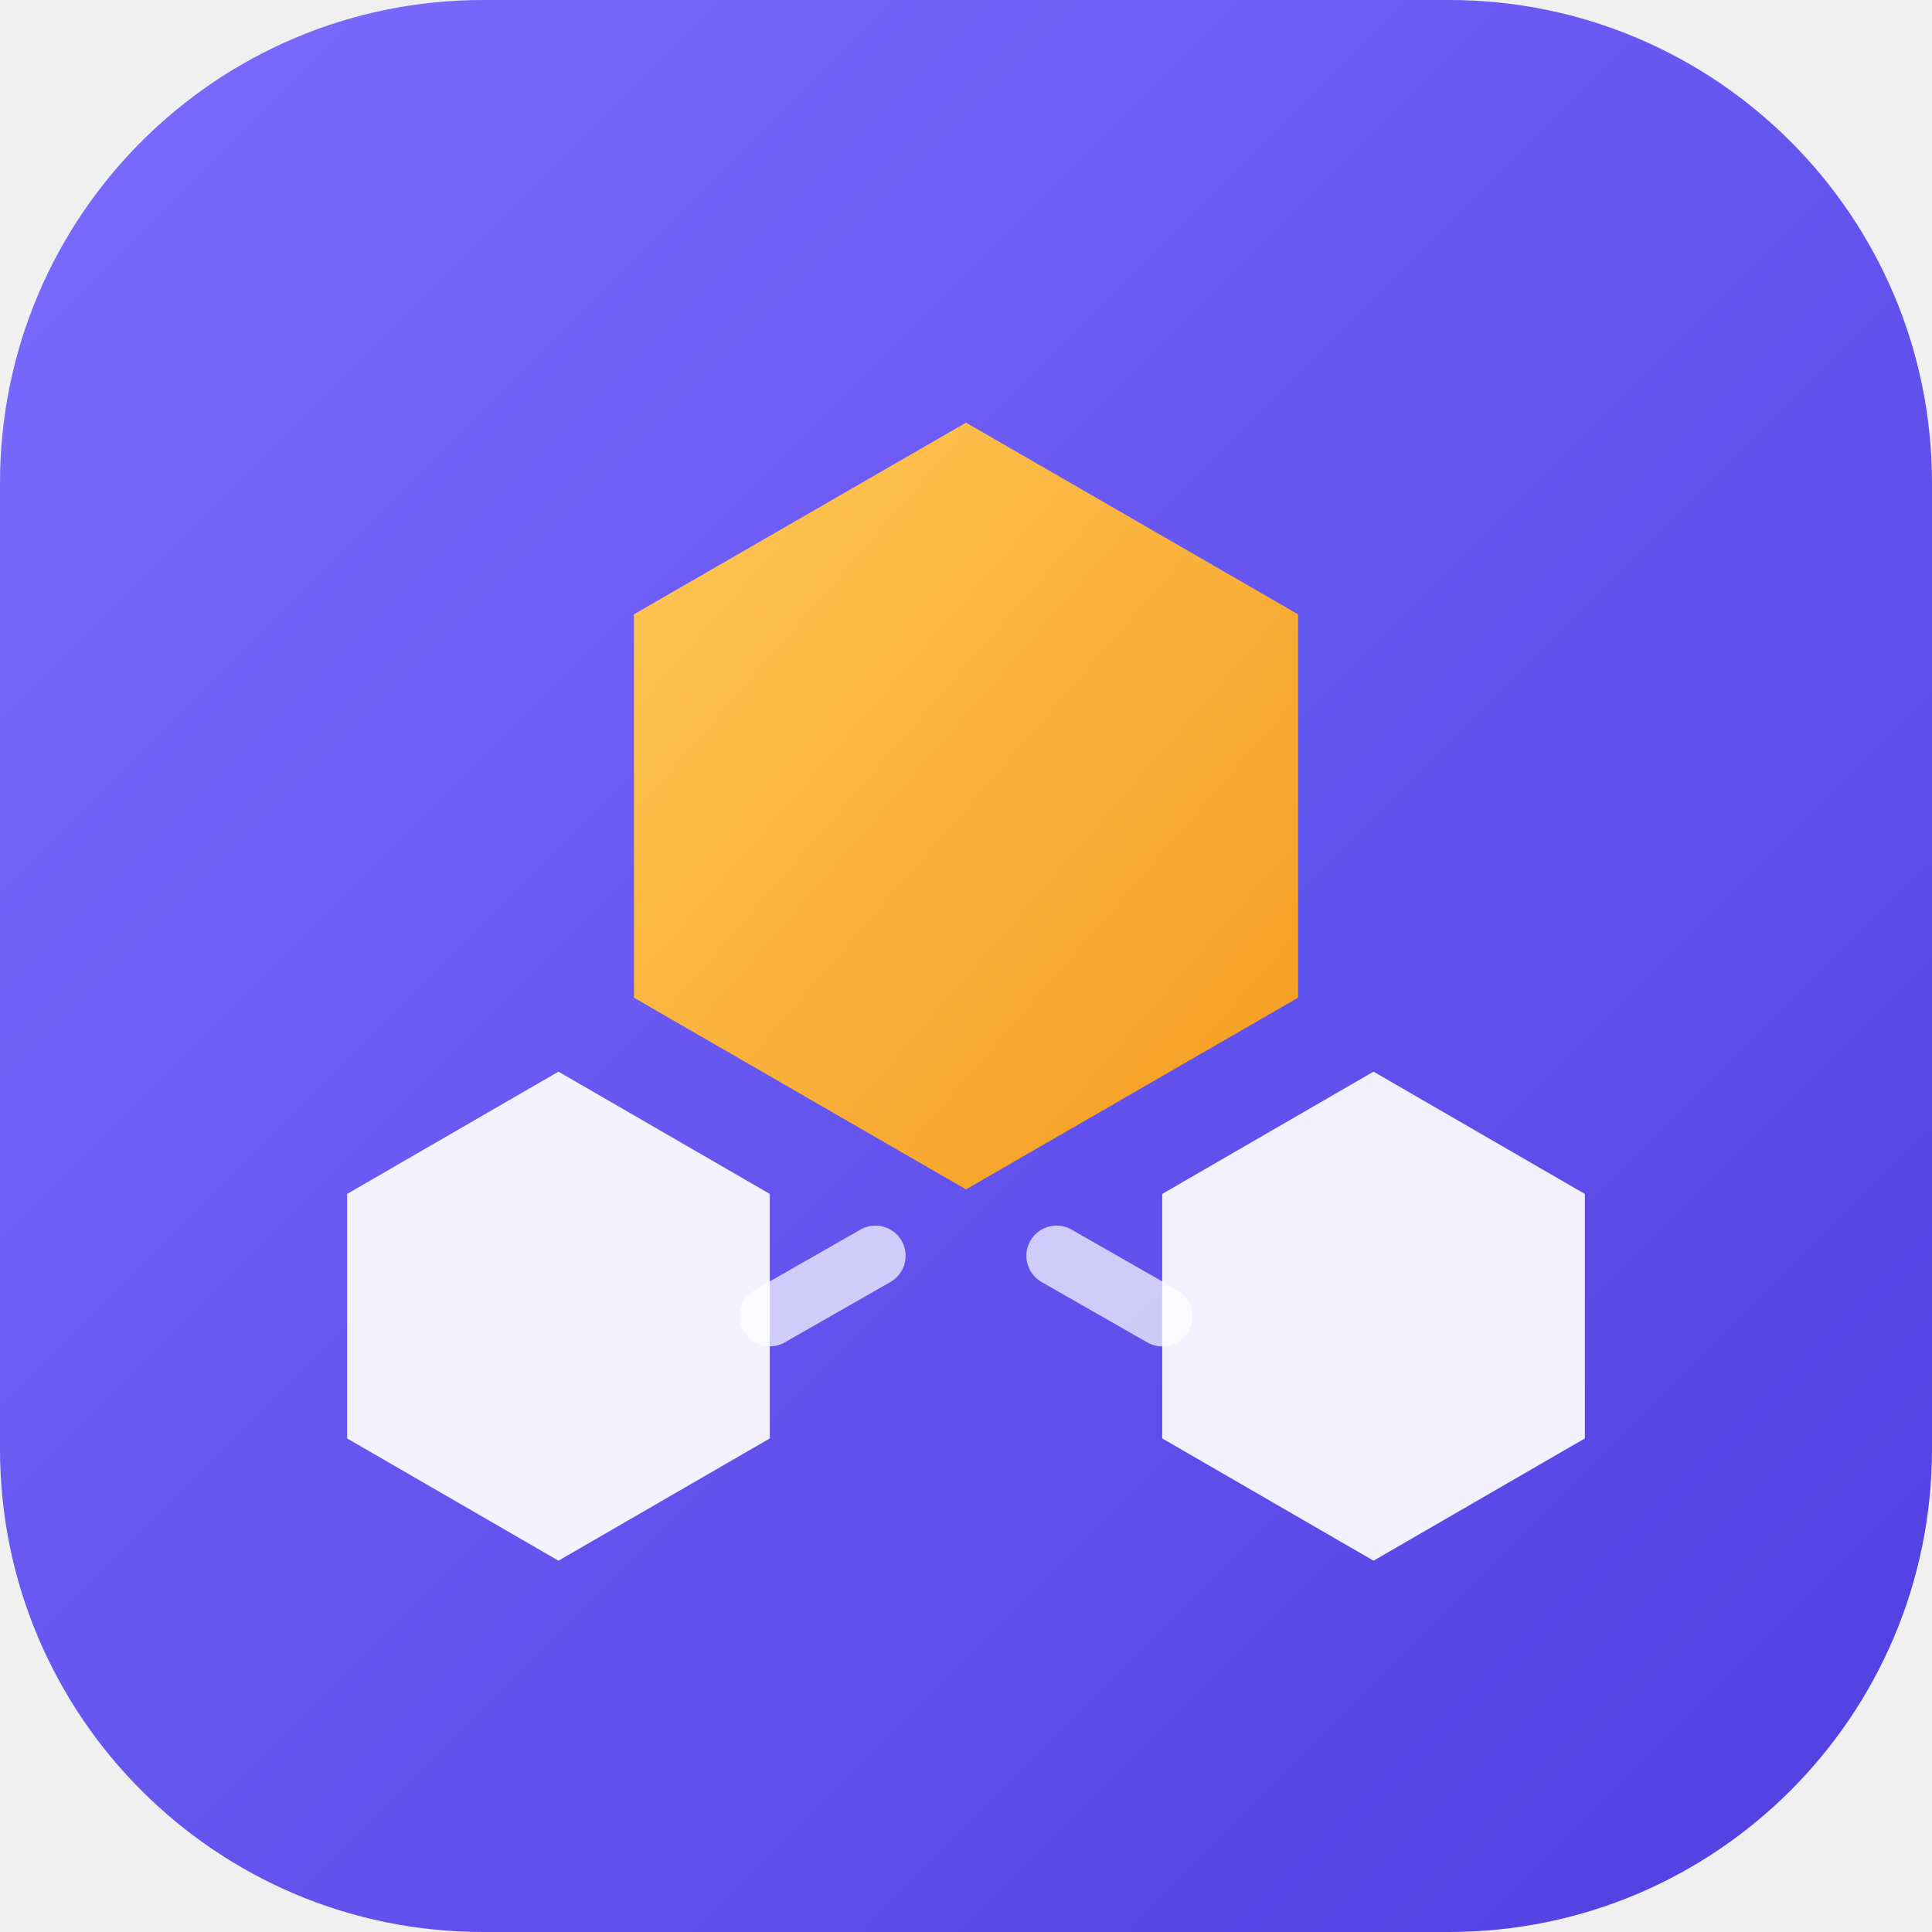
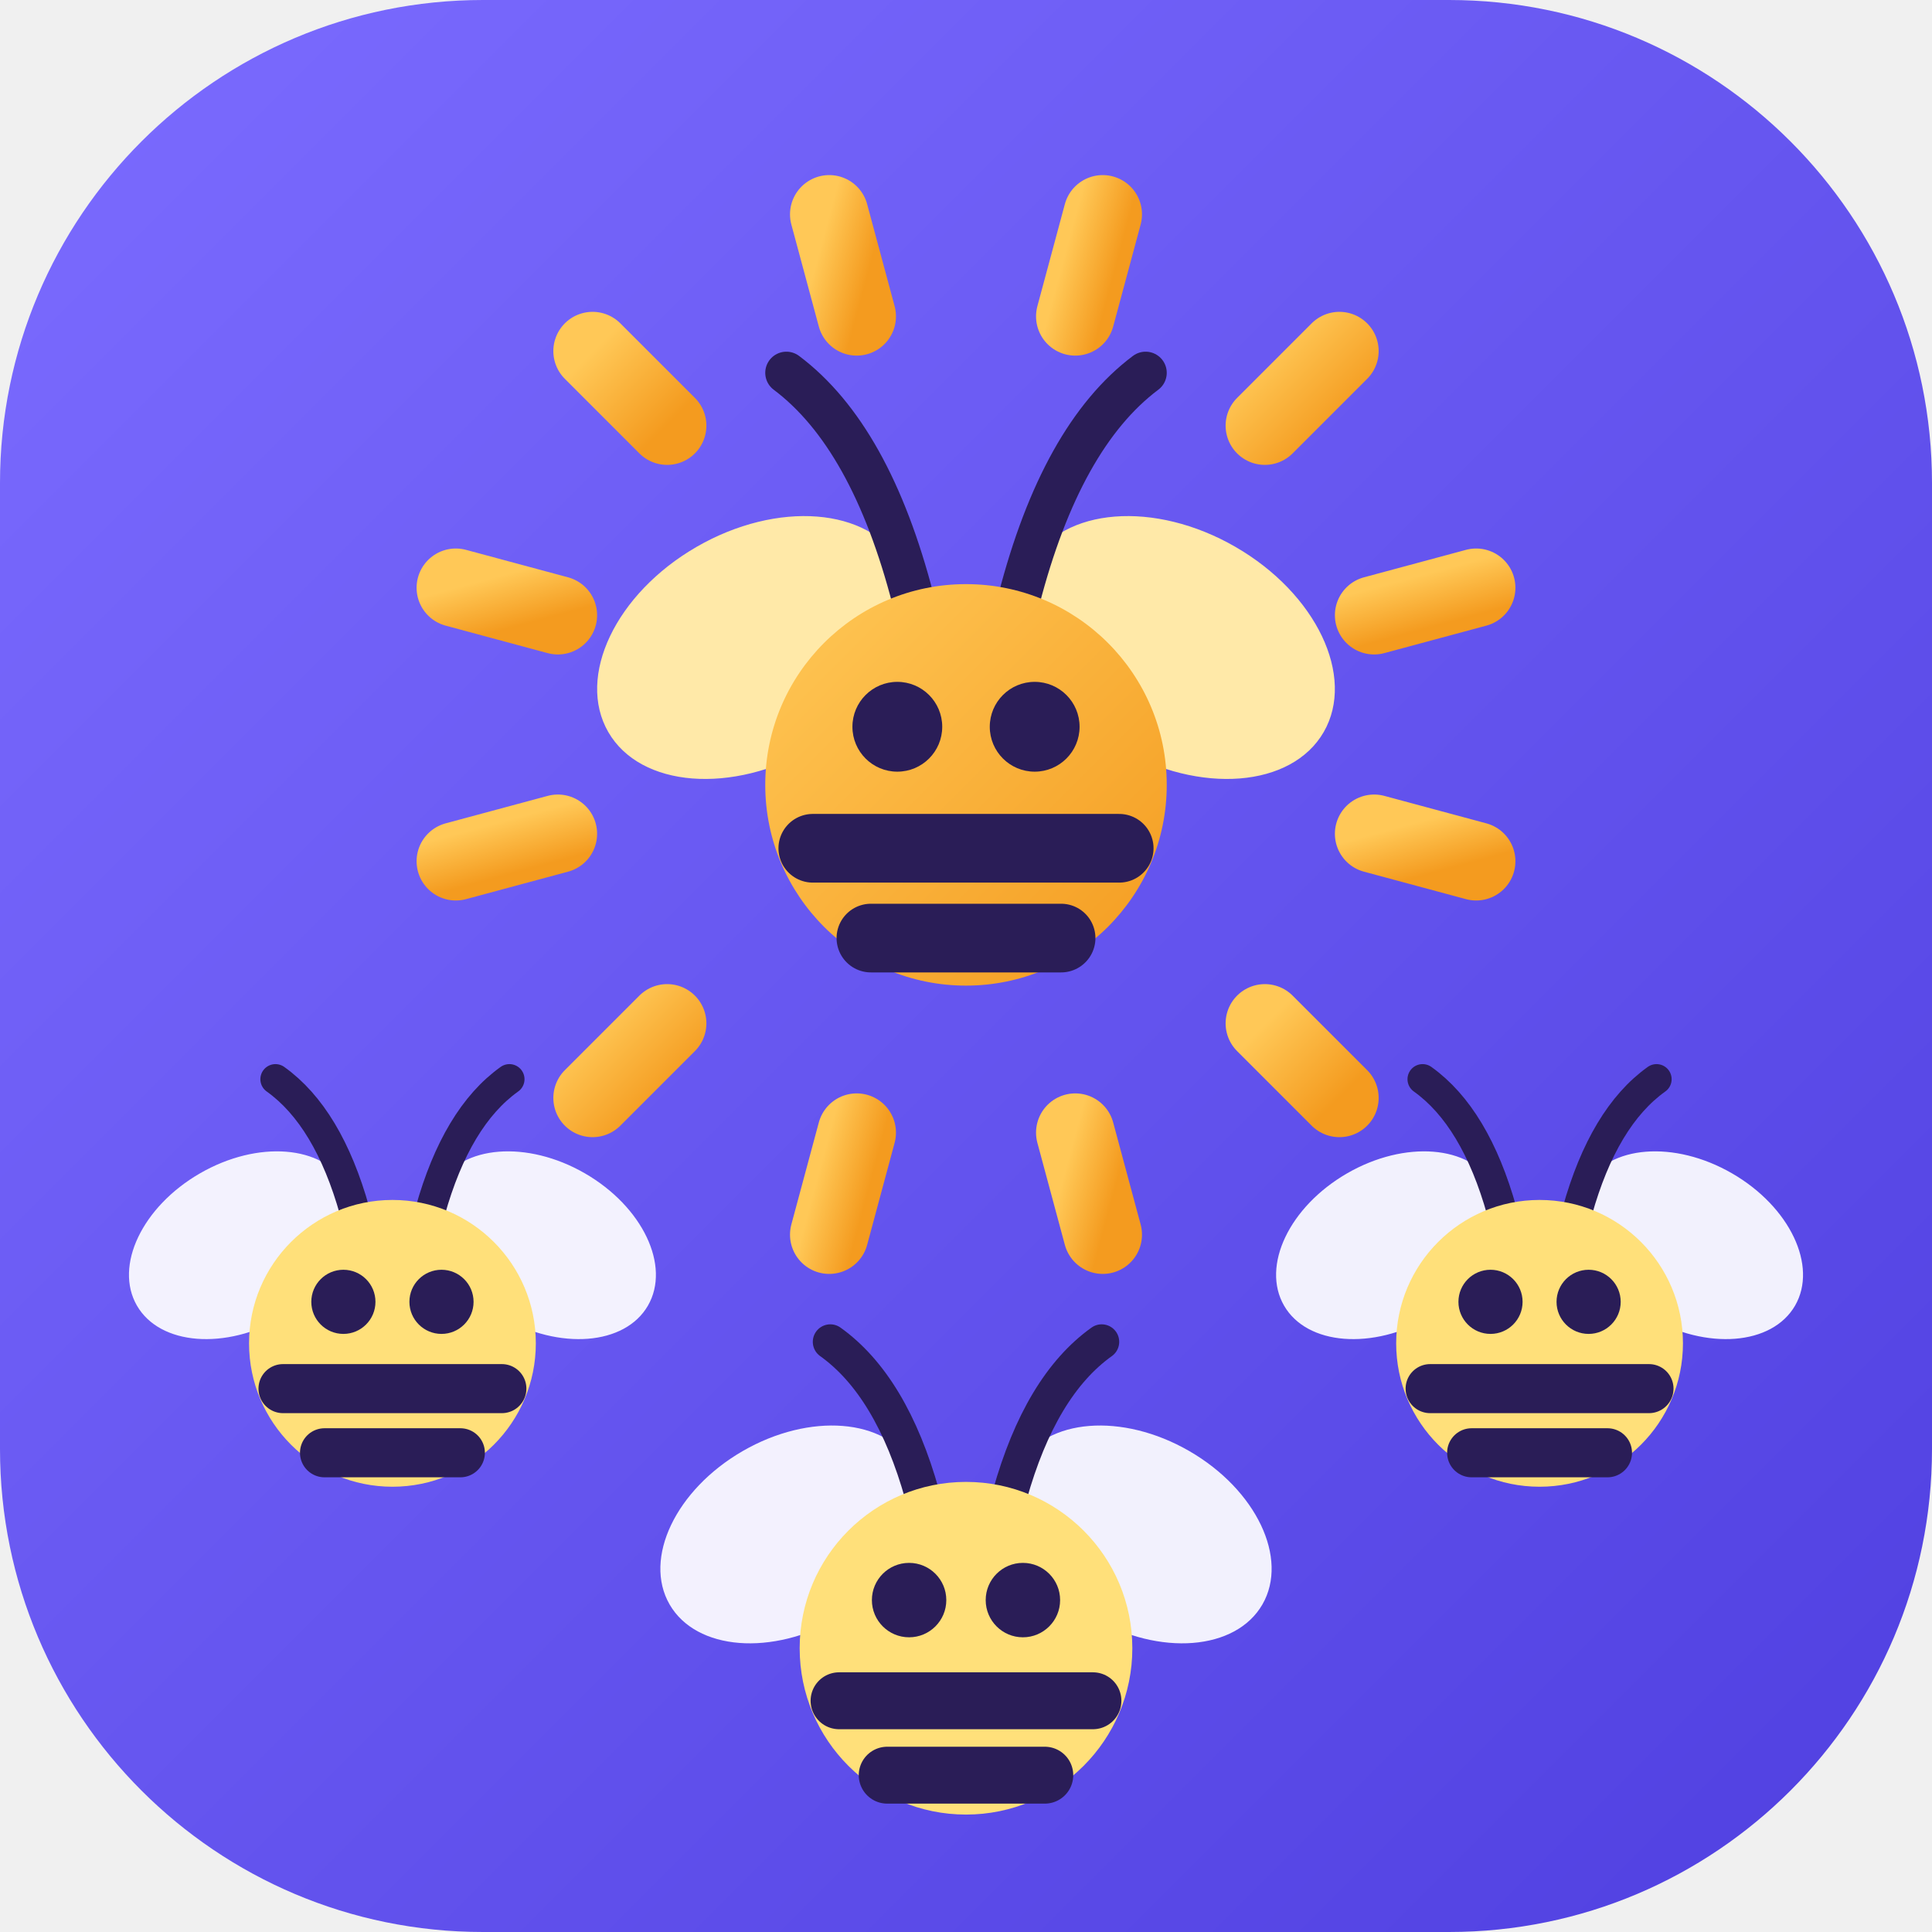
<svg xmlns="http://www.w3.org/2000/svg" viewBox="0 0 64 64">
  <defs>
    <linearGradient id="a" x1="0" y1="0" x2="1" y2="1">
      <stop offset="0" stop-color="#7C6CFF" />
      <stop offset="1" stop-color="#4F3FE0" />
    </linearGradient>
    <linearGradient id="b" x1="0" y1="0" x2="1" y2="1">
      <stop offset="0" stop-color="#FFC857" />
      <stop offset="1" stop-color="#F49B1F" />
    </linearGradient>
  </defs>
  <rect width="64" height="64" rx="16" fill="url(#a)" />
-   <path d="M32 14l11 6.35v12.7L32 39.4l-11-6.35v-12.7z" fill="url(#b)" />
-   <path d="M18.5 35.5l7 4.05v8.1l-7 4.05-7-4.05v-8.1z" fill="#fff" fill-opacity=".92" />
-   <path d="M45.5 35.5l7 4.05v8.1l-7 4.05-7-4.05v-8.1z" fill="#fff" fill-opacity=".92" />
-   <path d="M25.5 43.6L29 41.6M38.5 43.6L35 41.6" stroke="#fff" stroke-opacity=".7" stroke-width="2" stroke-linecap="round" />
+   <g stroke="url(#b)" stroke-width="2.6" stroke-linecap="round">
+     <path d="M45.52 27.62L48.90 28.53" />
+     <path d="M41.90 33.90L44.37 36.37" />
+     <path d="M35.62 37.52L36.53 40.90" />
+     <path d="M28.38 37.52L27.47 40.90" />
+     <path d="M22.10 33.90L19.63 36.37" />
+     <path d="M18.48 27.62L15.10 28.53" />
+     <path d="M18.48 20.38L15.10 19.47" />
+     <path d="M22.10 14.10L19.63 11.63" />
+     <path d="M28.38 10.48L27.47 7.10" />
+     <path d="M35.62 10.48L36.53 7.10" />
+     <path d="M41.90 14.10L44.37 11.63" />
+     <path d="M45.52 20.38L48.90 19.47" />
+   </g>
+   <g transform="translate(32 26) scale(1.75)">
+     <ellipse cx="-4" cy="-2.6" rx="3.2" ry="2.2" transform="rotate(-30 -4 -2.6)" fill="#FFE9A8" />
+     <ellipse cx="4" cy="-2.6" rx="3.2" ry="2.2" transform="rotate(30 4 -2.6)" fill="#FFE9A8" />
+     <path d="M-1 -3.5Q-1.8-6.6-3.4-7.8M1-3.5Q1.8-6.6 3.4-7.8" fill="none" stroke="#2A1D57" stroke-width=".8" stroke-linecap="round" />
+     <circle r="3.8" fill="url(#b)" />
+     <path d="M-2.9 1.2h5.8M-1.8 2.9h3.6" stroke="#2A1D57" stroke-width="1.3" stroke-linecap="round" />
+     <circle cx="-1.3" cy="-1.1" r=".85" fill="#2A1D57" />
+     <circle cx="1.3" cy="-1.1" r=".85" fill="#2A1D57" />
+   </g>
+   <g transform="translate(13 44.5) scale(1.25)">
+     <ellipse cx="-4" cy="-2.6" rx="3.2" ry="2.2" transform="rotate(-30 -4 -2.6)" fill="#fff" fill-opacity=".92" />
+     <ellipse cx="4" cy="-2.6" rx="3.2" ry="2.2" transform="rotate(30 4 -2.6)" fill="#fff" fill-opacity=".92" />
+     <path d="M-1 -3.5Q-1.7-6-3.1-7M1-3.5Q1.7-6 3.1-7" fill="none" stroke="#2A1D57" stroke-width=".8" stroke-linecap="round" />
+     <circle r="3.8" fill="#FFE07A" />
+     <path d="M-2.9 1.2h5.8M-1.8 2.9h3.6" stroke="#2A1D57" stroke-width="1.3" stroke-linecap="round" />
+     <circle cx="-1.3" cy="-1.1" r=".85" fill="#2A1D57" />
+     <circle cx="1.3" cy="-1.1" r=".85" fill="#2A1D57" />
+   </g>
+   <g transform="translate(32 54.6) scale(1.45)">
+     <ellipse cx="-4" cy="-2.6" rx="3.2" ry="2.2" transform="rotate(-30 -4 -2.6)" fill="#fff" fill-opacity=".92" />
+     <ellipse cx="4" cy="-2.6" rx="3.2" ry="2.2" transform="rotate(30 4 -2.6)" fill="#fff" fill-opacity=".92" />
+     <path d="M-1 -3.5Q-1.7-6-3.1-7M1-3.5Q1.7-6 3.1-7" fill="none" stroke="#2A1D57" stroke-width=".8" stroke-linecap="round" />
+     <circle r="3.8" fill="#FFE07A" />
+     <path d="M-2.9 1.2h5.8M-1.8 2.9h3.6" stroke="#2A1D57" stroke-width="1.3" stroke-linecap="round" />
+     <circle cx="-1.3" cy="-1.1" r=".85" fill="#2A1D57" />
+     <circle cx="1.3" cy="-1.1" r=".85" fill="#2A1D57" />
+   </g>
+   <g transform="translate(51 44.5) scale(1.25)">
+     <ellipse cx="-4" cy="-2.6" rx="3.2" ry="2.2" transform="rotate(-30 -4 -2.6)" fill="#fff" fill-opacity=".92" />
+     <ellipse cx="4" cy="-2.6" rx="3.2" ry="2.2" transform="rotate(30 4 -2.6)" fill="#fff" fill-opacity=".92" />
+     <path d="M-1 -3.5Q-1.7-6-3.1-7M1-3.5Q1.7-6 3.1-7" fill="none" stroke="#2A1D57" stroke-width=".8" stroke-linecap="round" />
+     <circle r="3.8" fill="#FFE07A" />
+     <path d="M-2.9 1.2h5.8M-1.8 2.9h3.6" stroke="#2A1D57" stroke-width="1.3" stroke-linecap="round" />
+     <circle cx="-1.3" cy="-1.1" r=".85" fill="#2A1D57" />
+     <circle cx="1.3" cy="-1.1" r=".85" fill="#2A1D57" />
+   </g>
</svg>
